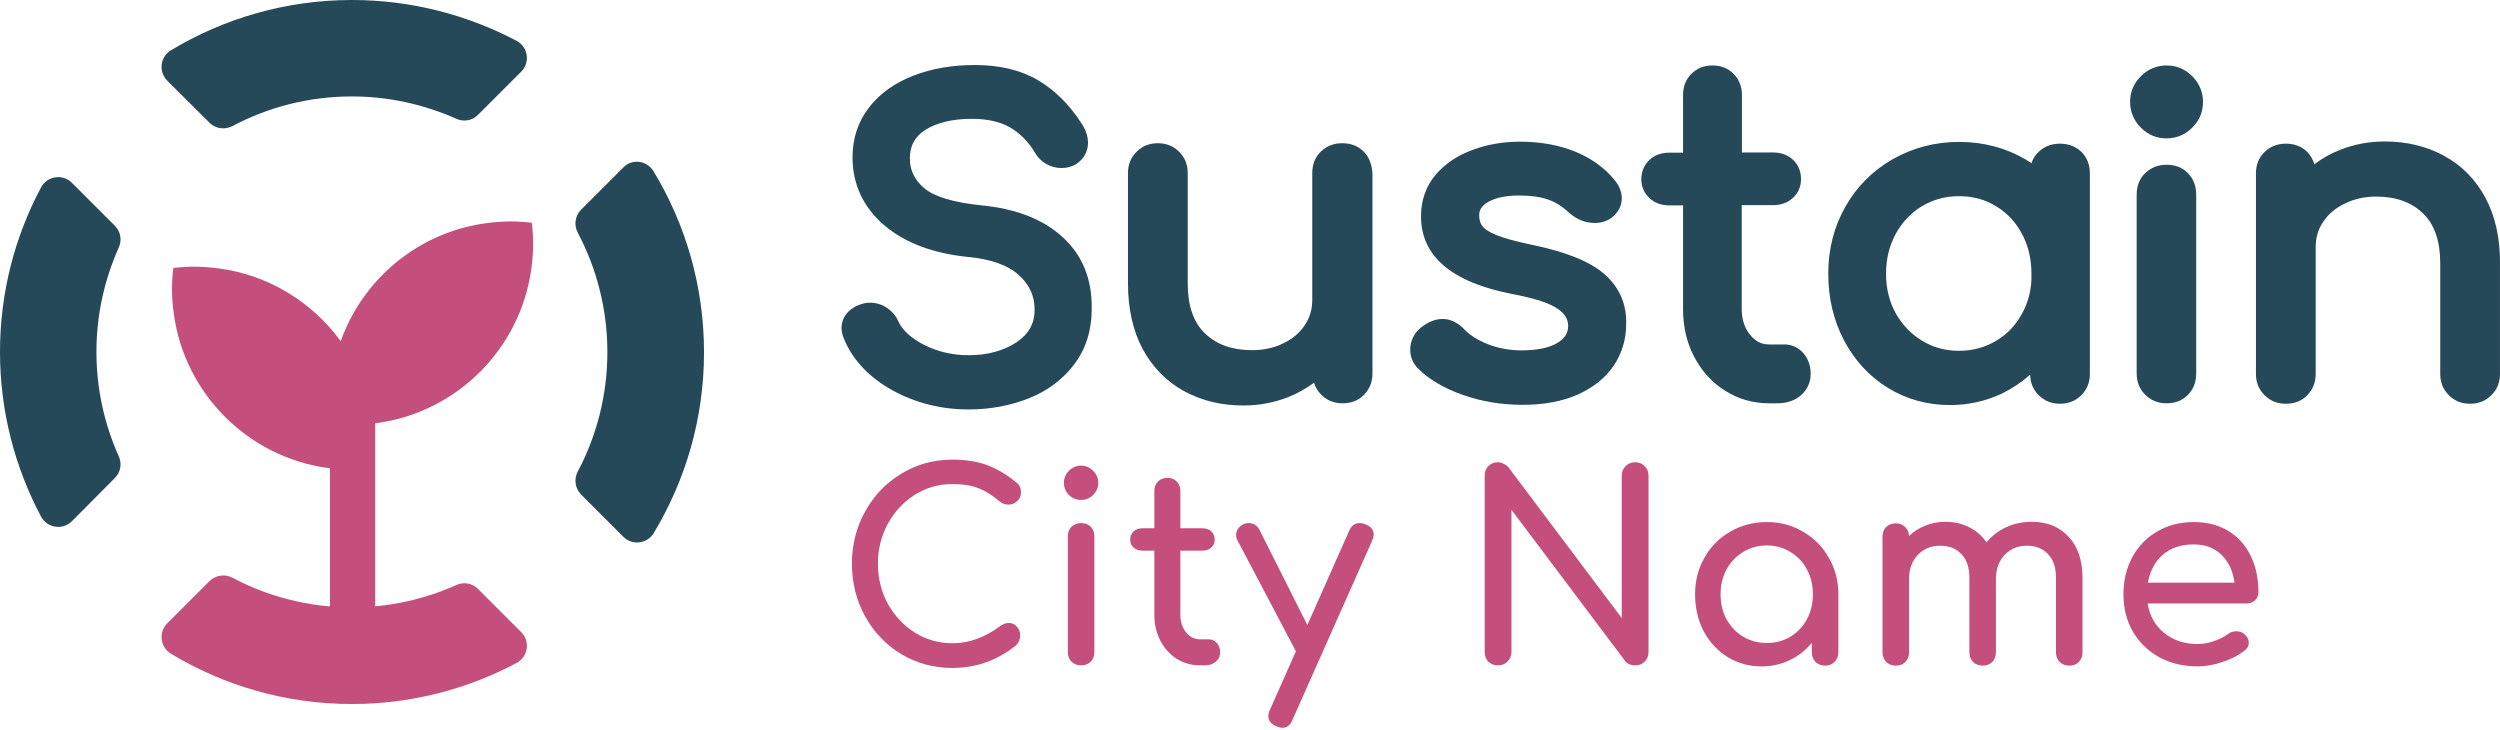
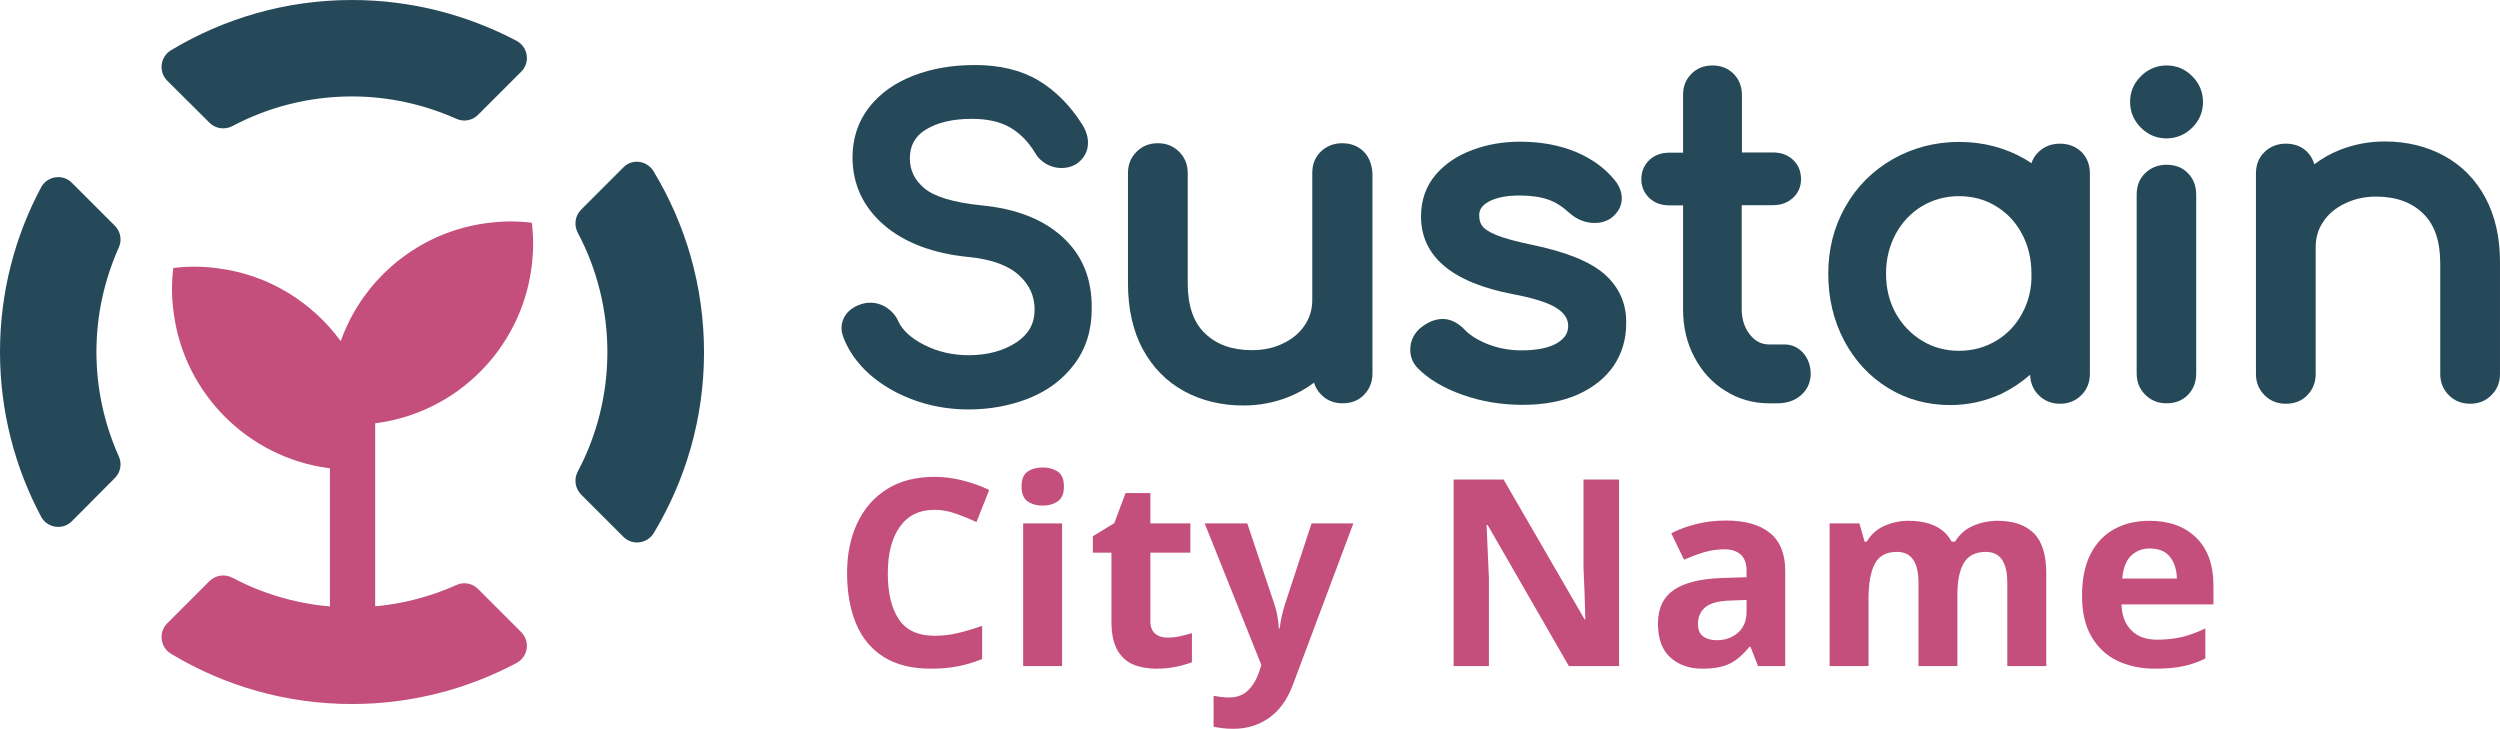
- <svg xmlns="http://www.w3.org/2000/svg" width="973.48" height="284.148" viewBox="0 0 257.567 75.181" version="1.1" id="svg8">
+ <svg xmlns="http://www.w3.org/2000/svg" width="973.48" height="283.791" viewBox="0 0 257.567 75.086" version="1.1" id="svg8">
  <defs id="defs2" />
  <g id="layer1" transform="translate(121.0921,-14.70894)">
    <g id="g1038" transform="matrix(0.2645833,0,0,0.2645833,-74.87789,104.2801)">
      <g id="g1263" transform="matrix(1.173969,0,0,1.173969,146.6396,-481.3191)">
        <g id="g948" transform="matrix(0.7285998,0,0,0.7285998,-273.6933,121.6236)">
          <path id="path914" d="m 242.1,101.4 c -3.2,-0.4 -6.4,-0.6 -9.7,-0.6 -3.7,0 -7.4,0.3 -11,0.8 -26.3,3.5 -48.6,19.4 -60.9,41.7 -2.1,3.8 -3.9,7.9 -5.4,12 -12.9,-17.7 -32.7,-30.1 -55.5,-33.1 -3.6,-0.5 -7.3,-0.8 -11,-0.8 -3.3,0 -6.5,0.2 -9.7,0.6 -0.4,3.2 -0.6,6.4 -0.6,9.7 0,3.7 0.3,7.4 0.8,11 4.9,36.6 33.9,65.5 70.4,70.4 0.2,0 0.5,0.1 0.7,0.1 v 72.6 h 20.6 v -93.1 c 0.2,0 0.5,-0.1 0.7,-0.1 36.6,-4.9 65.5,-33.9 70.4,-70.4 0.5,-3.6 0.8,-7.3 0.8,-11 0,-3.4 -0.2,-6.6 -0.6,-9.8 z" class="st2" style="fill:#c44f7d" />
          <g id="g924">
            <path id="path916" d="m 95.4,55.9 c 2.7,2.7 6.9,3.3 10.4,1.5 16.2,-8.6 34.8,-13.5 54.4,-13.5 16.9,0 33,3.7 47.6,10.2 3.3,1.5 7.2,0.8 9.8,-1.8 l 19.7,-19.7 c 4.2,-4.2 3.1,-11.2 -2.1,-14 C 212.8,6.8 187.3,0 160.2,0 130.1,0 101.9,8.4 77.8,22.9 c -4.9,3 -5.7,9.7 -1.7,13.8 z" class="st1" style="fill:#264959" />
            <path id="path918" d="m 283.8,76.2 -19.3,19.3 c -2.7,2.7 -3.3,6.9 -1.5,10.4 8.6,16.2 13.5,34.8 13.5,54.4 0,19.6 -4.9,38.2 -13.5,54.4 -1.8,3.4 -1.2,7.6 1.5,10.4 l 19.3,19.3 c 4,4 10.8,3.2 13.8,-1.7 14.5,-24.1 22.9,-52.2 22.9,-82.3 0,-30.1 -8.4,-58.3 -22.9,-82.3 -3,-5.1 -9.8,-6 -13.8,-1.9 z" class="st1" style="fill:#264959" />
            <path id="path920" d="m 217.6,268.1 c -2.6,-2.6 -6.5,-3.3 -9.8,-1.8 -14.5,6.5 -30.6,10.2 -47.6,10.2 -19.6,0 -38.2,-4.9 -54.4,-13.5 -3.4,-1.8 -7.6,-1.2 -10.4,1.5 l -19.3,19.3 c -4,4 -3.2,10.8 1.7,13.8 24.1,14.5 52.2,22.9 82.4,22.9 27.1,0 52.6,-6.8 75,-18.7 5.2,-2.8 6.3,-9.8 2.1,-14 z" class="st2" style="fill:#c44f7d" />
            <path id="path922" d="m 52.3,217.6 c 2.6,-2.6 3.3,-6.5 1.8,-9.8 -6.5,-14.5 -10.2,-30.6 -10.2,-47.6 0,-17 3.7,-33 10.2,-47.6 1.5,-3.3 0.8,-7.2 -1.8,-9.8 L 32.7,83.2 C 28.5,79 21.5,80.1 18.7,85.3 6.8,107.6 0,133.1 0,160.2 c 0,27.1 6.8,52.6 18.7,75 2.8,5.2 9.8,6.3 14,2.1 z" class="st1" style="fill:#264959" />
          </g>
          <g id="g942">
            <path id="path926" d="M 483.7,107.9 C 475,99.9 462.6,95 446.9,93.5 c -12.7,-1.3 -21.5,-3.9 -26.1,-7.8 -4.4,-3.7 -6.6,-8.1 -6.6,-13.6 0,-5.7 2.3,-10 7.1,-13 5.3,-3.3 12.4,-5 21.1,-5 7.1,0 12.9,1.3 17.4,3.9 4.5,2.6 8.3,6.5 11.3,11.4 1.2,2.2 2.9,3.9 5.1,5.2 2.1,1.2 4.5,1.9 7,1.9 2.5,0 4.8,-0.6 6.9,-1.9 3.4,-2.4 5.2,-5.7 5.2,-9.6 0,-2.8 -0.9,-5.7 -2.8,-8.6 -5.4,-8.5 -12.1,-15.2 -19.8,-19.8 v 0 c -7.9,-4.7 -17.6,-7 -28.9,-7 -10.2,0 -19.6,1.6 -27.9,4.8 -8.5,3.3 -15.3,8.1 -20.2,14.4 -5,6.4 -7.6,14.1 -7.6,22.8 0,12.3 4.9,22.8 14.5,31 9.4,8 22.3,12.8 38.3,14.4 10.4,1 18.1,3.8 23,8.3 4.8,4.4 7.1,9.5 7.1,15.7 0,6.3 -2.7,11.1 -8.2,14.8 -5.9,3.9 -13.2,5.9 -21.8,5.9 -7.4,0 -14.2,-1.6 -20.3,-4.7 -5.9,-3 -9.8,-6.6 -11.7,-10.6 -1.1,-2.6 -2.9,-4.7 -5.3,-6.3 -2.4,-1.6 -4.9,-2.3 -7.6,-2.3 -1.1,0 -2,0.1 -2.7,0.3 -3,0.7 -5.4,2 -7.3,3.9 -2,2.1 -3,4.6 -3,7.4 0,1.5 0.4,3.1 1.2,5.1 4,9.5 11.4,17.3 22,23.2 10.4,5.7 22,8.7 34.7,8.7 9.6,0 18.8,-1.7 27.2,-5 8.6,-3.4 15.6,-8.6 20.8,-15.5 5.3,-7 8,-15.5 8,-25.2 0.2,-13.8 -4.3,-24.6 -13.3,-32.8 z" class="st1" style="fill:#264959" />
            <path id="path928" d="m 620.8,69 c -2.5,-2.5 -5.8,-3.8 -9.8,-3.8 -3.8,0 -7.1,1.3 -9.7,3.8 -2.6,2.5 -3.9,5.8 -3.9,9.8 v 57.7 c 0,4.3 -1.1,8.1 -3.4,11.5 -2.3,3.5 -5.6,6.3 -9.8,8.3 -4.2,2.1 -9,3.1 -14.2,3.1 -9.1,0 -16.1,-2.5 -21.4,-7.6 -5.3,-5 -7.9,-12.7 -7.9,-22.8 V 78.8 c 0,-3.9 -1.3,-7.1 -3.9,-9.7 -2.6,-2.6 -5.8,-3.9 -9.7,-3.9 -3.9,0 -7.1,1.3 -9.7,3.9 -2.6,2.6 -3.9,5.8 -3.9,9.7 v 50.3 c 0,11.5 2.3,21.6 6.7,29.8 4.5,8.3 10.8,14.8 18.9,19.2 7.9,4.3 17,6.5 26.9,6.5 7.2,0 14,-1.3 20.4,-3.8 4.3,-1.7 8.2,-3.9 11.8,-6.6 0.6,2.1 1.7,3.9 3.3,5.5 2.6,2.6 5.8,3.9 9.7,3.9 4,0 7.3,-1.3 9.8,-3.9 2.5,-2.6 3.8,-5.8 3.8,-9.7 V 78.8 c -0.3,-4 -1.5,-7.3 -4,-9.8 z" class="st1" style="fill:#264959" />
            <path id="path930" d="m 730.2,124.6 c -6.7,-5.7 -17.5,-10 -33,-13.2 -7,-1.5 -12.4,-2.9 -16,-4.4 -4.1,-1.7 -5.7,-3.1 -6.4,-4.1 -1,-1.3 -1.4,-2.9 -1.4,-5 0,-1.6 0.5,-4 4.3,-6.1 3.5,-1.9 8.2,-2.8 14,-2.8 5.1,0 9.4,0.6 12.9,1.8 3.4,1.1 6.6,3.2 9.7,6 3.4,3.1 7.4,4.7 11.7,4.7 3,0 5.5,-0.8 7.7,-2.4 3.1,-2.5 4.6,-5.5 4.6,-8.8 0,-2.9 -1.1,-5.8 -3.4,-8.5 -4.4,-5.4 -10.4,-9.7 -17.9,-12.8 -7.4,-3 -15.8,-4.5 -25,-4.5 -7.6,0 -14.8,1.2 -21.5,3.7 -6.9,2.5 -12.6,6.3 -16.9,11.3 -4.4,5.2 -6.7,11.6 -6.7,19 0,18.2 14.1,30.1 41.8,35.4 9.6,1.8 16.5,4 20.3,6.6 3.3,2.2 4.9,4.8 4.9,7.9 0,3.2 -1.6,5.7 -4.9,7.7 -3.8,2.3 -9.3,3.4 -16.5,3.4 -5.4,0 -10.6,-1 -15.4,-2.9 -4.7,-1.9 -8.2,-4.2 -10.6,-6.8 -5.5,-5.5 -12,-6.3 -19.1,-1.1 -3.5,2.6 -5.4,6.3 -5.4,10.5 0,3.3 1.2,6.2 3.6,8.6 4.9,4.9 11.8,9 20.4,12 8.5,3 17.6,4.5 27.2,4.5 9.7,0 18.1,-1.6 25.1,-4.7 7.1,-3.2 12.6,-7.6 16.4,-13.2 3.7,-5.6 5.6,-12 5.6,-18.8 0.3,-9.3 -3.2,-17 -10.1,-23 z" class="st1" style="fill:#264959" />
            <path id="path932" d="m 820.9,160.7 c -2.3,-2.6 -5.3,-3.9 -8.6,-3.9 h -7 c -3.4,0 -6.2,-1.4 -8.6,-4.4 -2.5,-3.1 -3.8,-7 -3.8,-11.7 V 93.4 h 14.2 c 3.7,0 6.7,-1.1 9.1,-3.3 2.4,-2.2 3.7,-5.1 3.7,-8.5 0,-3.6 -1.2,-6.6 -3.7,-8.9 -2.4,-2.2 -5.4,-3.3 -9.1,-3.3 H 793 V 43.2 c 0,-3.8 -1.3,-7.1 -3.8,-9.6 -2.5,-2.5 -5.7,-3.8 -9.6,-3.8 -3.9,0 -7.1,1.3 -9.6,3.8 -2.5,2.5 -3.8,5.7 -3.8,9.6 V 69.5 H 760 c -3.7,0 -6.7,1.1 -9.1,3.3 -2.4,2.3 -3.7,5.2 -3.7,8.9 0,3.3 1.3,6.2 3.7,8.5 2.4,2.2 5.4,3.3 9.1,3.3 h 6.2 v 47.3 c 0,8 1.7,15.3 5.1,21.7 3.4,6.5 8.1,11.7 14.1,15.4 6,3.8 12.7,5.7 20,5.7 h 3.7 c 4.3,0 7.9,-1.2 10.7,-3.6 2.9,-2.5 4.5,-5.9 4.5,-9.8 0,-3.8 -1.2,-7 -3.4,-9.5 z" class="st1" style="fill:#264959" />
            <path id="path934" d="m 998,34.7 c -3.3,-3.3 -7.2,-4.9 -11.7,-4.9 -4.5,0 -8.5,1.7 -11.7,4.9 -3.3,3.3 -4.9,7.2 -4.9,11.7 0,4.5 1.7,8.5 4.9,11.7 3.3,3.3 7.2,4.9 11.7,4.9 4.5,0 8.5,-1.7 11.7,-4.9 3.3,-3.3 4.9,-7.2 4.9,-11.7 0,-4.4 -1.6,-8.4 -4.9,-11.7 z" class="st1" style="fill:#264959" />
            <path id="path936" d="m 986.3,75 c -3.8,0 -7.1,1.3 -9.7,3.8 -2.6,2.5 -3.9,5.8 -3.9,9.8 V 170 c 0,3.9 1.3,7.1 3.9,9.7 2.6,2.6 5.8,3.9 9.7,3.9 4,0 7.3,-1.3 9.8,-3.9 2.5,-2.6 3.7,-5.8 3.7,-9.7 V 88.6 c 0,-4 -1.3,-7.3 -3.8,-9.8 -2.4,-2.5 -5.7,-3.8 -9.7,-3.8 z" class="st1" style="fill:#264959" />
            <path id="path938" d="m 1131.5,90.1 c -4.5,-8.4 -10.8,-14.8 -18.9,-19.2 -7.9,-4.3 -17,-6.5 -26.9,-6.5 -7.2,0 -14,1.3 -20.4,3.8 -4.3,1.7 -8.2,3.9 -11.7,6.6 -0.6,-2.1 -1.7,-4 -3.2,-5.6 -2.5,-2.5 -5.8,-3.8 -9.8,-3.8 -3.8,0 -7.1,1.3 -9.7,3.8 -2.6,2.5 -3.9,5.8 -3.9,9.8 v 91.2 c 0,3.9 1.3,7.1 3.9,9.7 2.6,2.6 5.8,3.9 9.7,3.9 4,0 7.3,-1.3 9.8,-3.9 2.5,-2.6 3.8,-5.8 3.8,-9.7 v -57.7 c 0,-4.3 1.1,-8.1 3.4,-11.5 2.3,-3.5 5.6,-6.3 9.8,-8.3 4.2,-2.1 9,-3.2 14.2,-3.2 9.1,0 16.1,2.5 21.4,7.6 5.3,5 7.9,12.7 7.9,22.8 v 50.3 c 0,3.9 1.3,7.1 3.9,9.7 2.6,2.6 5.8,3.9 9.7,3.9 3.9,0 7.1,-1.3 9.7,-3.9 2.6,-2.6 3.9,-5.8 3.9,-9.7 v -50.3 c 0.1,-11.5 -2.2,-21.6 -6.6,-29.8 z" class="st1" style="fill:#264959" />
            <path id="path940" d="m 937.7,65.4 c -3.8,0 -7.1,1.3 -9.7,3.8 -1.5,1.4 -2.6,3.2 -3.2,5.1 -0.9,-0.6 -1.9,-1.2 -2.8,-1.8 v 0 c -9,-5.2 -19.1,-7.9 -30.1,-7.9 -11,0 -21.2,2.7 -30.3,7.9 -9.1,5.2 -16.4,12.5 -21.5,21.6 -5.2,9.1 -7.8,19.4 -7.8,30.5 0,11.1 2.4,21.3 7.2,30.4 4.8,9.1 11.5,16.4 20,21.6 8.4,5.2 18,7.8 28.3,7.8 8.3,0 16.2,-1.8 23.5,-5.2 4.7,-2.3 9,-5.2 12.9,-8.6 0.1,3.7 1.4,6.8 3.9,9.3 2.6,2.6 5.8,3.9 9.7,3.9 3.9,0 7.1,-1.3 9.7,-3.9 2.6,-2.6 3.9,-5.8 3.9,-9.7 V 134.9 124.6 79 c 0,-4 -1.3,-7.3 -3.8,-9.8 -2.6,-2.5 -5.9,-3.8 -9.9,-3.8 z m -17.1,77.2 c -2.8,5.3 -6.8,9.5 -11.8,12.5 v 0 c -5,3 -10.7,4.6 -16.9,4.6 -6.2,0 -11.9,-1.5 -16.9,-4.6 -5,-3 -9,-7.2 -12,-12.5 -2.9,-5.3 -4.4,-11.3 -4.4,-18 0,-6.7 1.5,-12.7 4.4,-18.1 2.9,-5.3 6.9,-9.6 11.9,-12.6 5,-3 10.7,-4.6 16.9,-4.6 6.2,0 11.9,1.5 16.9,4.6 5,3 9,7.3 11.8,12.6 2.9,5.4 4.3,11.5 4.3,18.1 0.2,6.7 -1.3,12.7 -4.2,18 z" class="st1" style="fill:#264959" />
          </g>
-           <rect id="rect944" height="121.8" width="663.8" class="st3" y="210.4" x="382.9" style="fill:none" />
          <g aria-label="City Name" transform="translate(380.2512,302.8983)" style="font-size:118.399px;font-family:Comfortaa-Bold;letter-spacing:2;fill:#c44f7d" id="text946">
-             <path d="m 53.28,1.184 q -12.669,0 -23.206,-6.275 Q 19.654,-11.366 13.616,-22.259 7.578,-33.152 7.578,-46.294 q 0,-13.024 6.038,-23.798 6.038,-10.893 16.457,-17.168 10.538,-6.394 23.206,-6.394 8.998,0 15.51,2.368 6.63,2.368 13.379,7.814 1.421,1.066 1.894,2.25 0.474,1.066 0.474,2.605 0,2.368 -1.776,3.907 -1.658,1.539 -3.907,1.539 -2.25,0 -4.144,-1.539 -4.854,-4.144 -9.472,-5.92 -4.618,-1.894 -11.958,-1.894 -9.235,0 -17.049,4.854 -7.696,4.854 -12.314,13.261 -4.499,8.288 -4.499,18.115 0,9.946 4.499,18.233 4.618,8.288 12.314,13.142 7.814,4.854 17.049,4.854 11.366,0 21.785,-7.814 2.013,-1.421 3.907,-1.421 2.25,0 3.67,1.658 1.539,1.539 1.539,4.144 0,2.486 -1.894,4.381 Q 69.5,1.184 53.28,1.184 Z" style="font-style:normal;font-variant:normal;font-weight:bold;font-stretch:normal;font-family:Comfortaa;-inkscape-font-specification:'Comfortaa Bold'" id="path3138" />
-             <path d="m 111.915,0 q -2.605,0 -4.381,-1.658 -1.658,-1.776 -1.658,-4.381 V -58.726 q 0,-2.723 1.658,-4.381 1.776,-1.658 4.381,-1.658 2.723,0 4.381,1.658 1.658,1.658 1.658,4.381 v 52.688 q 0,2.605 -1.658,4.381 Q 114.638,0 111.915,0 Z m 0,-75.302 q -3.197,0 -5.565,-2.25 -2.25,-2.368 -2.25,-5.565 0,-3.197 2.25,-5.446 2.368,-2.368 5.565,-2.368 3.197,0 5.446,2.368 2.368,2.25 2.368,5.446 0,3.197 -2.368,5.565 -2.25,2.25 -5.446,2.25 z" style="font-style:normal;font-variant:normal;font-weight:bold;font-stretch:normal;font-family:Comfortaa;-inkscape-font-specification:'Comfortaa Bold'" id="path3140" />
-             <path d="m 170.123,-11.84 q 2.131,0 3.552,1.658 1.539,1.658 1.539,4.262 0,2.605 -2.013,4.262 Q 171.307,0 168.229,0 h -2.131 q -5.802,0 -10.656,-2.96 -4.736,-3.078 -7.459,-8.288 -2.723,-5.21 -2.723,-11.722 v -29.245 h -5.446 q -2.486,0 -4.026,-1.421 -1.539,-1.421 -1.539,-3.552 0,-2.368 1.539,-3.789 1.539,-1.421 4.026,-1.421 h 5.446 v -17.049 q 0,-2.605 1.658,-4.262 1.658,-1.658 4.262,-1.658 2.605,0 4.262,1.658 1.658,1.658 1.658,4.262 v 17.049 h 10.064 q 2.486,0 4.026,1.421 1.539,1.421 1.539,3.789 0,2.131 -1.539,3.552 -1.539,1.421 -4.026,1.421 h -10.064 v 29.245 q 0,4.736 2.605,7.933 2.605,3.197 6.394,3.197 z" style="font-style:normal;font-variant:normal;font-weight:bold;font-stretch:normal;font-family:Comfortaa;-inkscape-font-specification:'Comfortaa Bold'" id="path3142" />
-             <path d="m 241.433,-64.172 q 3.67,1.421 3.67,4.618 0,1.184 -0.71,2.842 l -36.23,81.459 q -1.421,3.67 -4.618,3.67 -1.184,0 -2.842,-0.71 -3.552,-1.539 -3.552,-4.618 0,-1.421 0.71,-2.842 L 209.702,-6.394 183.062,-56.95 q -0.592,-1.066 -0.592,-2.486 0,-1.539 0.947,-2.842 0.947,-1.302 2.486,-2.013 1.066,-0.474 2.368,-0.474 3.315,0 4.973,3.315 l 21.667,43.097 19.062,-42.979 q 1.539,-3.434 4.618,-3.434 1.539,0 2.842,0.592 z" style="font-style:normal;font-variant:normal;font-weight:bold;font-stretch:normal;font-family:Comfortaa;-inkscape-font-specification:'Comfortaa Bold'" id="path3144" />
-             <path d="m 301.676,0 q -2.605,0 -4.381,-1.658 -1.658,-1.776 -1.658,-4.499 V -86.313 q 0,-2.723 1.658,-4.381 1.776,-1.776 4.381,-1.776 1.302,0 2.605,0.71 1.302,0.592 2.131,1.539 l 51.622,68.672 v -64.764 q 0,-2.723 1.776,-4.381 1.776,-1.776 4.381,-1.776 2.605,0 4.262,1.776 1.776,1.658 1.776,4.381 v 80.156 q 0,2.723 -1.776,4.499 Q 366.796,0 364.191,0 q -1.302,0 -2.723,-0.474 -1.302,-0.592 -2.013,-1.658 L 307.833,-70.803 v 64.646 q 0,2.605 -1.776,4.381 Q 304.4,0 301.676,0 Z" style="font-style:normal;font-variant:normal;font-weight:bold;font-stretch:normal;font-family:Comfortaa;-inkscape-font-specification:'Comfortaa Bold'" id="path3146" />
-             <path d="m 424.098,-65.238 q 9.117,0 16.457,4.381 7.459,4.262 11.722,11.84 4.381,7.459 4.381,16.694 V -5.92 q 0,2.605 -1.776,4.381 -1.658,1.658 -4.262,1.658 -2.605,0 -4.381,-1.658 -1.658,-1.776 -1.658,-4.381 v -4.381 q -4.144,5.091 -10.064,7.933 -5.92,2.842 -12.787,2.842 -8.525,0 -15.51,-4.262 -6.867,-4.262 -10.893,-11.722 -3.907,-7.578 -3.907,-16.813 0,-9.235 4.262,-16.694 4.262,-7.578 11.722,-11.84 7.578,-4.381 16.694,-4.381 z m 0,55.056 q 5.92,0 10.656,-2.842 4.854,-2.96 7.578,-7.933 2.723,-5.091 2.723,-11.366 0,-6.275 -2.723,-11.366 -2.723,-5.091 -7.578,-7.933 -4.736,-2.96 -10.656,-2.96 -5.92,0 -10.774,2.96 -4.736,2.842 -7.578,7.933 -2.723,5.091 -2.723,11.366 0,6.275 2.723,11.366 2.842,4.973 7.578,7.933 4.854,2.842 10.774,2.842 z" style="font-style:normal;font-variant:normal;font-weight:bold;font-stretch:normal;font-family:Comfortaa;-inkscape-font-specification:'Comfortaa Bold'" id="path3148" />
-             <path d="m 544.826,-65.356 q 10.301,0 16.576,6.749 6.394,6.749 6.394,18.825 V -5.92 q 0,2.605 -1.658,4.381 -1.658,1.658 -4.381,1.658 -2.605,0 -4.381,-1.658 -1.658,-1.776 -1.658,-4.381 v -33.862 q 0,-7.222 -3.67,-10.893 -3.552,-3.789 -9.59,-3.789 -6.157,0 -10.182,4.262 -3.907,4.262 -3.907,10.893 V -5.92 q 0,2.605 -1.658,4.381 -1.658,1.658 -4.381,1.658 -2.605,0 -4.381,-1.658 -1.658,-1.776 -1.658,-4.381 v -33.862 q 0,-7.222 -3.67,-10.893 -3.552,-3.789 -9.59,-3.789 -6.275,0 -10.301,4.262 -3.907,4.262 -3.907,10.893 V -5.92 q 0,2.605 -1.658,4.381 -1.658,1.658 -4.381,1.658 -2.605,0 -4.381,-1.658 -1.658,-1.776 -1.658,-4.381 v -52.688 q 0,-2.723 1.658,-4.381 1.776,-1.658 4.381,-1.658 2.605,0 4.262,1.658 1.658,1.539 1.776,4.144 3.078,-3.078 7.341,-4.736 4.262,-1.776 9.235,-1.776 6.038,0 10.774,2.486 4.854,2.368 7.933,6.867 3.552,-4.381 8.88,-6.867 5.328,-2.486 11.84,-2.486 z" style="font-style:normal;font-variant:normal;font-weight:bold;font-stretch:normal;font-family:Comfortaa;-inkscape-font-specification:'Comfortaa Bold'" id="path3150" />
-             <path d="m 647.88,-33.389 q 0,2.25 -1.539,3.789 -1.539,1.421 -3.907,1.421 h -44.992 q 1.302,8.288 7.459,13.379 6.275,5.091 15.274,5.091 3.552,0 7.341,-1.302 3.907,-1.302 6.394,-3.197 1.658,-1.302 3.907,-1.302 2.25,0 3.552,1.184 2.131,1.776 2.131,4.026 0,2.131 -1.894,3.552 -4.026,3.197 -10.064,5.21 -5.92,2.013 -11.366,2.013 -9.709,0 -17.405,-4.144 -7.696,-4.262 -12.077,-11.722 -4.262,-7.459 -4.262,-16.931 0,-9.472 4.026,-16.931 4.144,-7.578 11.366,-11.722 7.341,-4.262 16.576,-4.262 9.117,0 15.747,4.026 6.63,4.026 10.182,11.248 3.552,7.222 3.552,16.576 z m -29.481,-21.667 q -8.643,0 -14.089,4.736 -5.328,4.736 -6.749,12.669 h 39.427 q -1.066,-7.933 -5.92,-12.669 -4.854,-4.736 -12.669,-4.736 z" style="font-style:normal;font-variant:normal;font-weight:bold;font-stretch:normal;font-family:Comfortaa;-inkscape-font-specification:'Comfortaa Bold'" id="path3152" />
+             <text xml:space="preserve" style="font-style:normal;font-variant:normal;font-weight:bold;font-stretch:normal;font-size:118.973px;line-height:1.25;font-family:Comfortaa;-inkscape-font-specification:'Comfortaa Bold';text-align:start;text-anchor:start;opacity:1;fill:#c44f7d;fill-opacity:1;fill-rule:nonzero;stroke:none;stroke-width:15.654;stroke-linecap:square;stroke-linejoin:miter;stroke-miterlimit:4;stroke-dasharray:none;stroke-opacity:1;paint-order:markers stroke fill" x="-1.537" y="0.331" id="text843">
+               <tspan id="tspan841" x="-1.537" y="0.331" style="fill:#c44f7d;fill-opacity:1;stroke-width:15.654">City Name</tspan>
+             </text>
          </g>
        </g>
      </g>
    </g>
  </g>
</svg>
